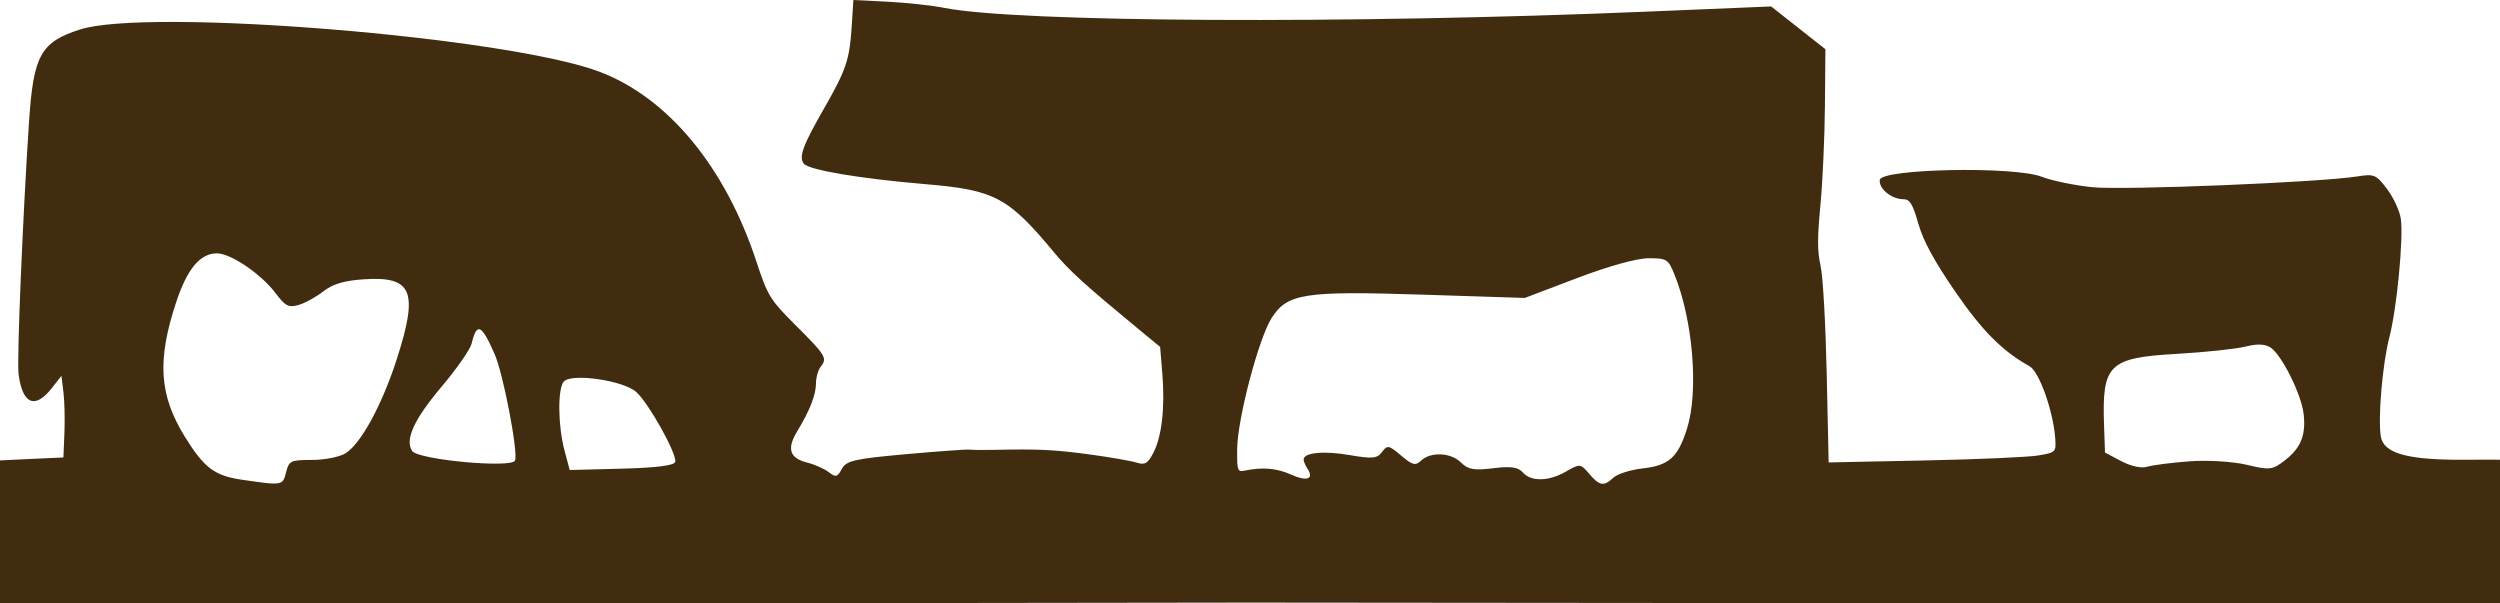
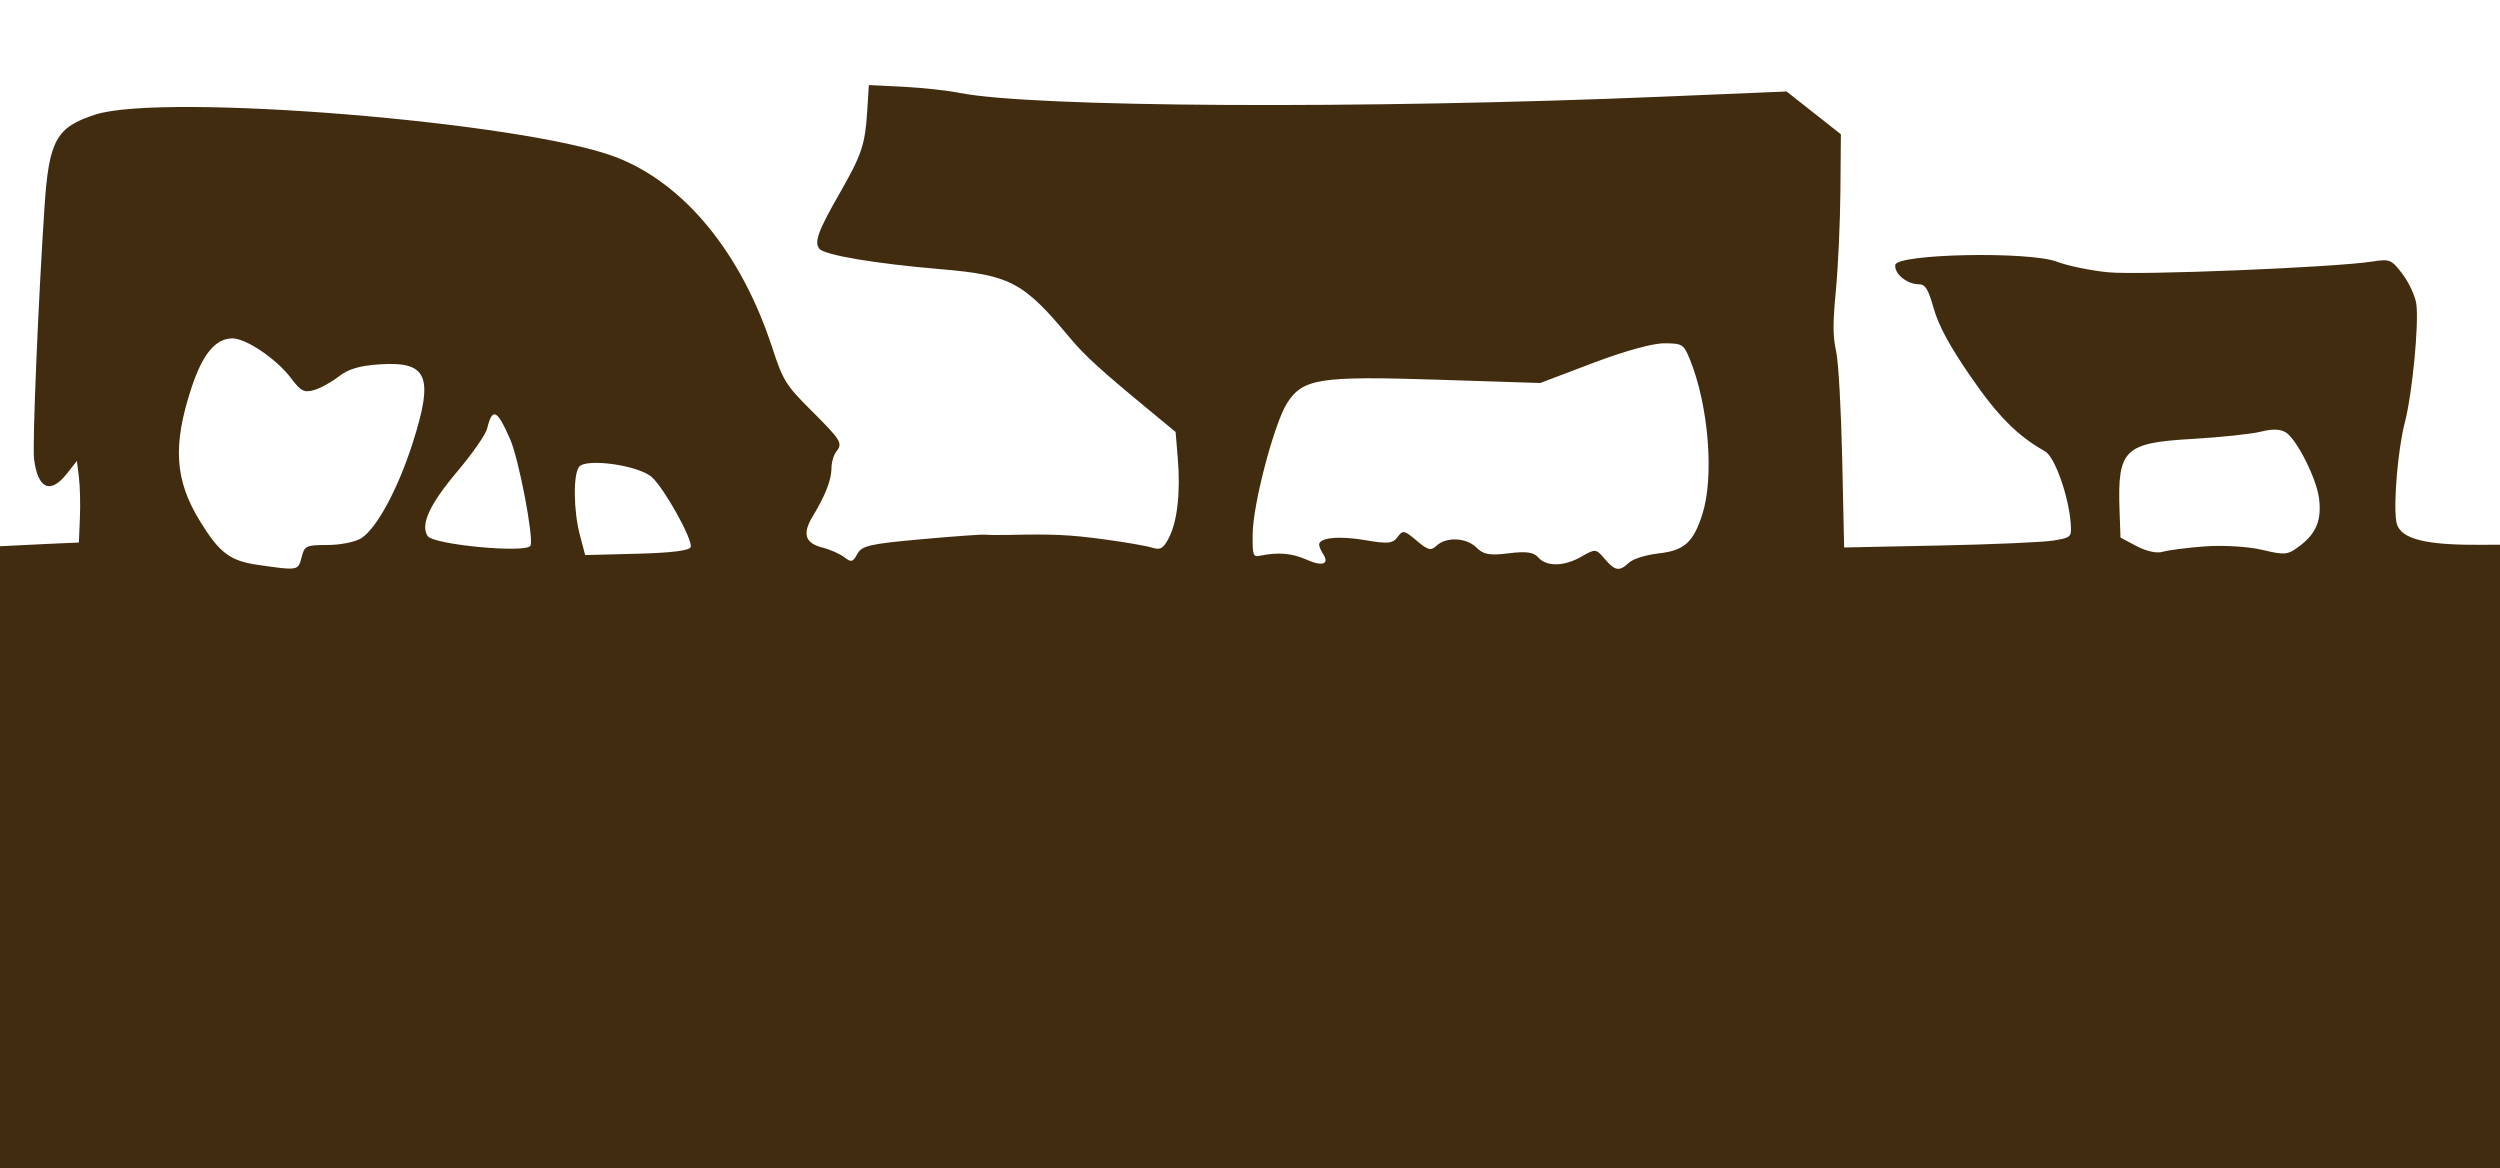
- <svg xmlns="http://www.w3.org/2000/svg" width="203.465mm" height="49.042mm" viewBox="0 0 203.465 49.042" version="1.1" id="svg8">
+ <svg xmlns="http://www.w3.org/2000/svg" width="203.465mm" height="95.042mm" viewBox="0 0 203.465 95.042" version="1.1" id="svg8">
  <defs id="defs2" />
-   <g id="layer1" transform="translate(-3.345089,-117.1968)">
-     <path style="fill:#422c10;fill-opacity:1;stroke-width:0.325" d="m 0.729,160.589 v -5.791 l 5.196,-0.255 2.58,-0.115 0.083,-2.001 c 0.046,-1.1 0.01,-2.595 -0.08,-3.32 l -0.164,-1.32 -0.8,1.018 c -1.357,1.728 -2.385,1.276 -2.689,-1.183 -0.143,-1.16 0.344,-12.874 0.855,-20.55 0.358,-5.382 0.952,-6.452 4.147,-7.476 5.56,-1.782 34.832,0.605 42.304,3.449 5.587,2.127 10.233,7.766 12.763,15.491 0.89,2.718 1.112,3.078 3.143,5.101 2.486,2.477 2.626,2.705 2.083,3.388 -0.217,0.272 -0.394,0.883 -0.394,1.357 0,0.939 -0.507,2.238 -1.53,3.92 -0.859,1.411 -0.62,2.18 0.784,2.533 0.629,0.158 1.433,0.514 1.788,0.791 0.559,0.437 0.701,0.402 1.058,-0.263 0.362,-0.673 1.004,-0.822 5.175,-1.198 2.619,-0.236 4.971,-0.406 5.226,-0.376 0.255,0.029 1.118,0.039 1.918,0.021 3.65,-0.081 4.962,-0.019 7.805,0.365 1.673,0.226 3.412,0.527 3.864,0.67 0.682,0.215 0.914,0.08 1.367,-0.791 0.691,-1.33 0.959,-3.698 0.73,-6.464 l -0.178,-2.161 -1.767,-1.456 c -4.307,-3.55 -5.616,-4.737 -6.826,-6.191 -3.792,-4.558 -4.848,-5.119 -10.545,-5.601 -5.309,-0.449 -9.432,-1.144 -9.856,-1.66 -0.437,-0.532 -0.092,-1.474 1.652,-4.516 1.783,-3.109 2.067,-3.948 2.237,-6.606 l 0.14,-2.202 2.778,0.138 c 1.528,0.076 3.612,0.303 4.63,0.504 5.95,1.177 32.791,1.322 57.057,0.309 l 10.226,-0.427 2.209,1.74 2.209,1.74 -0.038,4.604 c -0.021,2.532 -0.185,6.155 -0.364,8.05 -0.261,2.768 -0.259,3.751 0.013,4.996 0.192,0.881 0.406,4.664 0.496,8.765 l 0.158,7.215 7.776,-0.159 c 4.277,-0.087 8.444,-0.269 9.26,-0.404 1.44,-0.238 1.482,-0.279 1.405,-1.378 -0.157,-2.224 -1.299,-5.443 -2.089,-5.884 -2.237,-1.251 -3.851,-2.874 -6.072,-6.106 -1.706,-2.483 -2.586,-4.107 -2.984,-5.505 -0.454,-1.597 -0.688,-1.983 -1.205,-1.983 -0.971,0 -2.021,-0.856 -1.93,-1.573 0.116,-0.915 10.932,-1.128 13.174,-0.259 0.832,0.323 2.69,0.707 4.128,0.853 2.518,0.257 18.519,-0.394 21.556,-0.877 1.385,-0.22 1.539,-0.155 2.429,1.027 0.523,0.694 1.025,1.779 1.117,2.411 0.23,1.587 -0.323,7.323 -0.932,9.661 -0.56,2.15 -0.94,6.582 -0.693,8.074 0.212,1.28 1.938,1.834 5.861,1.882 1.601,0.019 4.914,-0.055 5.169,0.065 0.412,0.195 -0.363,1.044 -0.818,5.986 l 0.093,5.671 -102.34,-0.093 -104.349,0.14 z M 26.628,155.63 c 0.235,-0.937 0.37,-1.001 2.119,-1.001 1.027,0 2.256,-0.246 2.73,-0.546 1.262,-0.798 2.986,-3.986 4.189,-7.744 1.742,-5.447 1.23,-6.669 -2.688,-6.413 -1.62,0.106 -2.548,0.382 -3.32,0.986 -0.589,0.461 -1.496,0.96 -2.015,1.107 -0.812,0.231 -1.075,0.095 -1.876,-0.97 -1.171,-1.555 -3.648,-3.235 -4.769,-3.234 -1.368,0.003 -2.421,1.267 -3.319,3.987 -1.563,4.734 -1.38,7.555 0.71,10.937 1.573,2.545 2.417,3.178 4.667,3.505 3.3,0.479 3.297,0.479 3.572,-0.615 z m 108.025,0.445 c 0.322,-0.306 1.39,-0.645 2.372,-0.755 2.141,-0.239 2.866,-0.882 3.608,-3.199 0.976,-3.049 0.506,-8.858 -1.02,-12.605 -0.501,-1.231 -0.614,-1.301 -2.098,-1.301 -0.953,0 -3.237,0.634 -5.821,1.615 l -4.252,1.615 -8.405,-0.27 c -9.552,-0.306 -10.908,-0.097 -12.189,1.886 -1.052,1.628 -2.793,8.231 -2.814,10.671 -0.016,1.797 0.018,1.889 0.645,1.761 1.446,-0.296 2.57,-0.195 3.762,0.337 1.28,0.572 1.87,0.353 1.314,-0.489 -0.172,-0.261 -0.313,-0.595 -0.313,-0.744 0,-0.567 1.64,-0.727 3.74,-0.364 1.856,0.32 2.253,0.282 2.645,-0.255 0.422,-0.578 0.553,-0.553 1.548,0.293 0.926,0.788 1.167,0.849 1.627,0.414 0.783,-0.74 2.423,-0.663 3.245,0.152 0.58,0.575 1.06,0.661 2.617,0.468 1.444,-0.179 2.032,-0.096 2.42,0.343 0.68,0.768 2.112,0.734 3.526,-0.083 1.108,-0.64 1.171,-0.634 1.861,0.178 0.854,1.006 1.205,1.064 1.98,0.33 z m -76.353,-1.291 c 0.142,-0.646 -2.141,-4.746 -3.157,-5.671 -1.06,-0.965 -5.346,-1.577 -5.927,-0.847 -0.494,0.621 -0.46,3.578 0.065,5.564 l 0.428,1.619 4.246,-0.11 c 2.822,-0.073 4.279,-0.259 4.344,-0.555 z m 123.242,-0.042 c 1.477,-0.11 3.535,0.015 4.658,0.283 1.873,0.447 2.087,0.422 3.1,-0.36 1.311,-1.012 1.738,-2.085 1.522,-3.826 -0.196,-1.578 -1.763,-4.724 -2.663,-5.344 -0.443,-0.305 -1.101,-0.336 -2.047,-0.095 -0.767,0.195 -3.294,0.464 -5.617,0.597 -5.532,0.317 -6.082,0.857 -5.91,5.802 l 0.078,2.229 1.323,0.699 c 0.791,0.418 1.642,0.601 2.117,0.455 0.437,-0.134 1.984,-0.332 3.44,-0.441 z M 45.261,154.678 c 0.27,-0.66 -0.954,-7.053 -1.658,-8.657 -1.07,-2.442 -1.45,-2.616 -1.875,-0.86 -0.114,0.473 -1.207,2.043 -2.429,3.489 -2.254,2.668 -3.018,4.332 -2.411,5.25 0.474,0.717 8.107,1.425 8.372,0.777 z" id="path828" />
+   <g id="layer1" transform="translate(-3.345089,-71.19696)">
+     <path style="fill:#422c10;fill-opacity:1;stroke-width:0.325" d="m 1.989,121.511 v -5.791 l 5.196,-0.255 2.58,-0.115 0.083,-2.001 c 0.046,-1.1 0.01,-2.595 -0.08,-3.32 l -0.164,-1.32 -0.8,1.018 c -1.357,1.728 -2.385,1.276 -2.689,-1.183 -0.143,-1.16 0.344,-12.874 0.855,-20.55 0.358,-5.382 0.952,-6.452 4.147,-7.476 5.56,-1.782 34.832,0.605 42.304,3.449 5.587,2.127 10.233,7.766 12.763,15.491 0.89,2.718 1.112,3.078 3.143,5.101 2.486,2.477 2.626,2.705 2.083,3.388 -0.217,0.272 -0.394,0.883 -0.394,1.357 0,0.939 -0.507,2.238 -1.53,3.92 -0.859,1.411 -0.62,2.18 0.784,2.533 0.629,0.158 1.433,0.514 1.788,0.791 0.559,0.437 0.701,0.402 1.058,-0.263 0.362,-0.673 1.004,-0.822 5.175,-1.198 2.619,-0.236 4.971,-0.406 5.226,-0.376 0.255,0.029 1.118,0.039 1.918,0.021 3.65,-0.081 4.962,-0.019 7.805,0.365 1.673,0.226 3.412,0.527 3.864,0.67 0.682,0.215 0.914,0.08 1.367,-0.791 0.691,-1.33 0.959,-3.698 0.73,-6.464 l -0.178,-2.161 -1.767,-1.456 c -4.307,-3.55 -5.616,-4.737 -6.826,-6.191 -3.792,-4.558 -4.848,-5.119 -10.545,-5.601 -5.309,-0.449 -9.432,-1.144 -9.856,-1.66 -0.437,-0.532 -0.092,-1.474 1.652,-4.516 1.783,-3.109 2.067,-3.948 2.237,-6.606 l 0.14,-2.202 2.778,0.138 c 1.528,0.076 3.612,0.303 4.63,0.504 5.95,1.177 32.791,1.322 57.057,0.309 l 10.226,-0.427 2.209,1.74 2.209,1.74 -0.038,4.604 c -0.021,2.532 -0.185,6.155 -0.364,8.05 -0.261,2.768 -0.259,3.751 0.013,4.996 0.192,0.881 0.406,4.664 0.496,8.765 l 0.158,7.215 7.776,-0.159 c 4.277,-0.087 8.444,-0.269 9.26,-0.404 1.44,-0.238 1.482,-0.279 1.405,-1.378 -0.157,-2.224 -1.299,-5.443 -2.089,-5.884 -2.237,-1.251 -3.851,-2.874 -6.072,-6.106 -1.706,-2.483 -2.586,-4.107 -2.984,-5.505 -0.454,-1.597 -0.688,-1.983 -1.205,-1.983 -0.971,0 -2.021,-0.856 -1.93,-1.573 0.116,-0.915 10.932,-1.128 13.174,-0.259 0.832,0.323 2.69,0.707 4.128,0.853 2.518,0.257 18.519,-0.394 21.556,-0.877 1.385,-0.22 1.539,-0.155 2.429,1.027 0.523,0.694 1.025,1.779 1.117,2.411 0.23,1.587 -0.323,7.323 -0.932,9.661 -0.56,2.15 -0.94,6.582 -0.693,8.074 0.212,1.28 1.938,1.834 5.861,1.882 1.601,0.019 4.914,-0.055 5.169,0.065 0.412,0.195 -0.363,1.044 -0.818,5.986 l 0.093,47.565 -102.34,-0.093 -104.349,0.14 z M 27.889,116.553 c 0.235,-0.937 0.37,-1.001 2.119,-1.001 1.027,0 2.256,-0.246 2.73,-0.546 1.262,-0.798 2.986,-3.986 4.189,-7.744 1.742,-5.447 1.23,-6.669 -2.688,-6.413 -1.62,0.106 -2.548,0.382 -3.32,0.986 -0.589,0.461 -1.496,0.96 -2.015,1.107 -0.812,0.231 -1.075,0.095 -1.876,-0.97 -1.171,-1.555 -3.648,-3.235 -4.769,-3.234 -1.368,0.003 -2.421,1.267 -3.319,3.987 -1.563,4.734 -1.38,7.555 0.71,10.937 1.573,2.545 2.417,3.178 4.667,3.505 3.3,0.479 3.297,0.479 3.572,-0.615 z m 108.025,0.445 c 0.322,-0.306 1.39,-0.645 2.372,-0.755 2.141,-0.239 2.866,-0.882 3.608,-3.199 0.976,-3.049 0.506,-8.858 -1.02,-12.605 -0.501,-1.231 -0.614,-1.301 -2.098,-1.301 -0.953,0 -3.237,0.634 -5.821,1.615 l -4.252,1.615 -8.405,-0.27 c -9.552,-0.306 -10.908,-0.097 -12.189,1.886 -1.052,1.628 -2.793,8.231 -2.814,10.671 -0.016,1.797 0.018,1.889 0.645,1.761 1.446,-0.296 2.57,-0.195 3.762,0.337 1.28,0.572 1.87,0.353 1.314,-0.489 -0.172,-0.261 -0.313,-0.595 -0.313,-0.744 0,-0.567 1.64,-0.727 3.74,-0.364 1.856,0.32 2.253,0.282 2.645,-0.255 0.422,-0.578 0.553,-0.553 1.548,0.293 0.926,0.788 1.167,0.849 1.627,0.414 0.783,-0.74 2.423,-0.663 3.245,0.152 0.58,0.575 1.06,0.661 2.617,0.468 1.444,-0.179 2.032,-0.096 2.42,0.343 0.68,0.768 2.112,0.734 3.526,-0.083 1.108,-0.64 1.171,-0.634 1.861,0.178 0.854,1.006 1.205,1.064 1.98,0.33 z m -76.353,-1.291 c 0.142,-0.646 -2.141,-4.746 -3.157,-5.671 -1.06,-0.965 -5.346,-1.577 -5.927,-0.847 -0.494,0.621 -0.46,3.578 0.065,5.564 l 0.428,1.619 4.246,-0.11 c 2.822,-0.073 4.279,-0.259 4.344,-0.555 z m 123.242,-0.042 c 1.477,-0.11 3.535,0.015 4.658,0.283 1.873,0.447 2.087,0.422 3.1,-0.36 1.311,-1.012 1.738,-2.085 1.522,-3.826 -0.196,-1.578 -1.763,-4.724 -2.663,-5.344 -0.443,-0.305 -1.101,-0.336 -2.047,-0.095 -0.767,0.195 -3.294,0.464 -5.617,0.597 -5.532,0.317 -6.082,0.857 -5.91,5.802 l 0.078,2.229 1.323,0.699 c 0.791,0.418 1.642,0.601 2.117,0.455 0.437,-0.134 1.984,-0.332 3.44,-0.441 z m -136.281,-0.064 c 0.27,-0.66 -0.954,-7.053 -1.658,-8.657 -1.07,-2.442 -1.45,-2.616 -1.875,-0.86 -0.114,0.473 -1.207,2.043 -2.429,3.489 -2.254,2.668 -3.018,4.332 -2.411,5.25 0.474,0.717 8.107,1.425 8.372,0.777 z" id="path828" />
  </g>
</svg>
